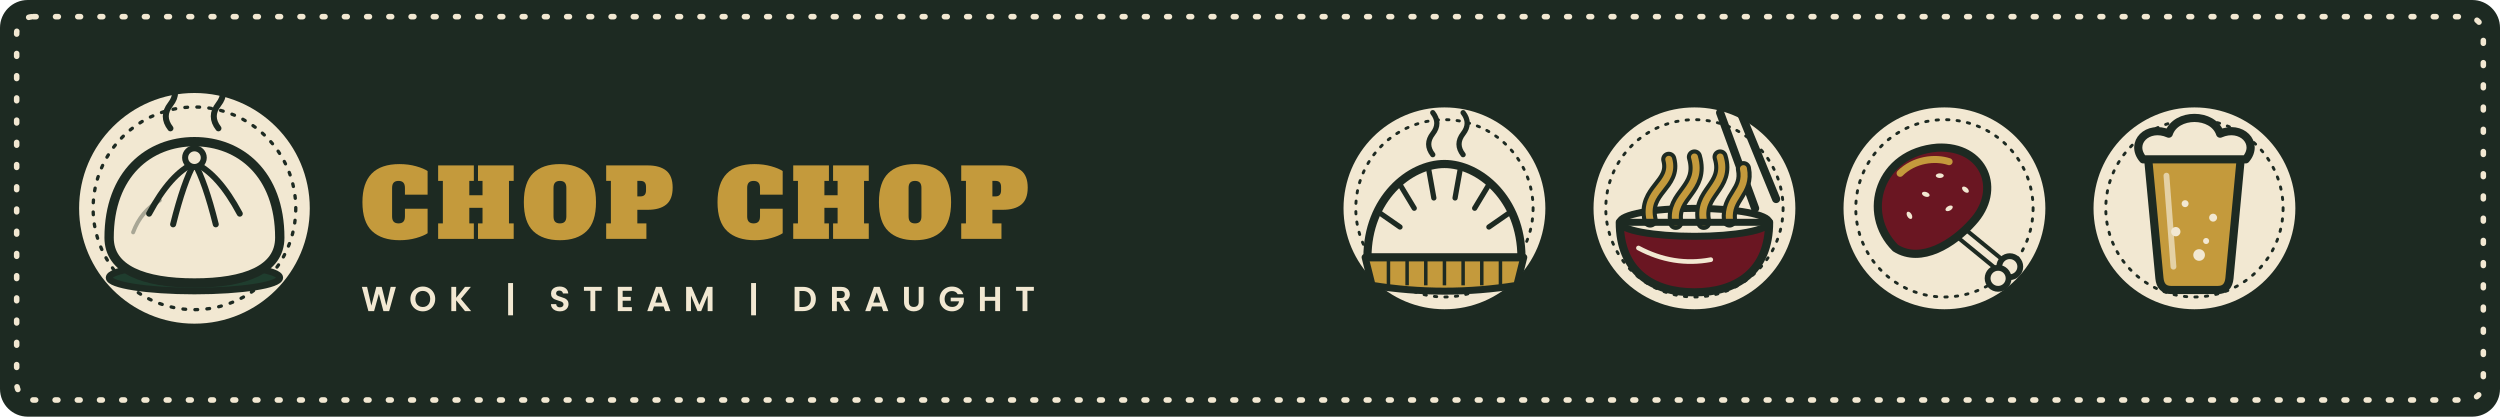
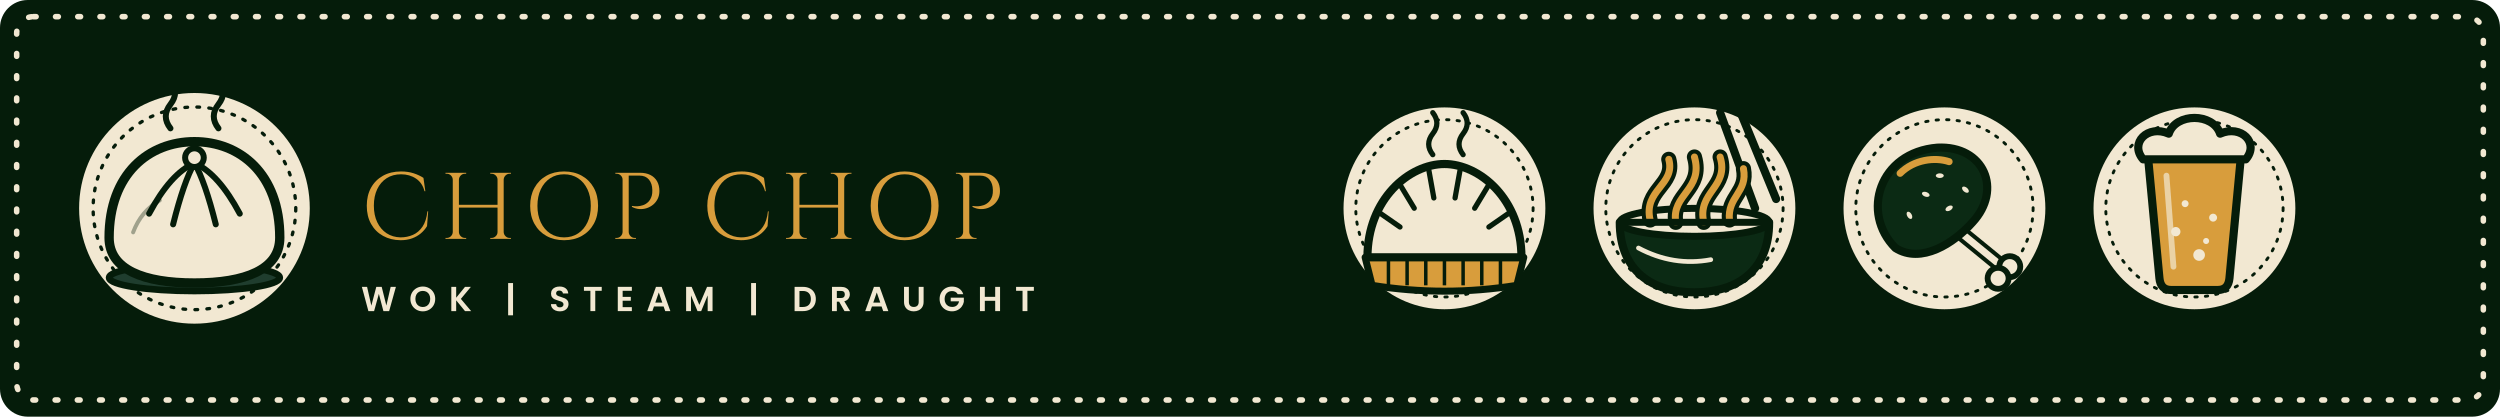
<svg xmlns="http://www.w3.org/2000/svg" viewBox="0 0 900 150">
  <defs>
    <pattern id="patchop" width="150" height="150" patternUnits="userSpaceOnUse">
-       <rect width="150" height="150" fill="#1D2A22" />
+       <rect width="150" height="150" fill="#051C0A" />
      <g transform="translate(13.30 9.30) scale(0.247)">
-         <circle cx="100" cy="100" r="90" fill="#F2E8D2" stroke="#1D2A22" stroke-width="7" stroke-linejoin="round" stroke-linecap="round" />
-         <circle cx="100" cy="100" r="76" fill="none" stroke="#1D2A22" stroke-width="2.5" stroke-dasharray="2 7" stroke-linecap="round" />
-         <ellipse cx="100" cy="152" rx="64" ry="10" fill="#1F3D2E" stroke="#1D2A22" stroke-width="5" stroke-linejoin="round" stroke-linecap="round" />
-         <path d="M36,122 C36,74 66,50 100,50 C134,50 164,74 164,122 C164,146 138,156 100,156 C62,156 36,146 36,122 Z" fill="#F2E8D2" stroke="#1D2A22" stroke-width="7" stroke-linejoin="round" stroke-linecap="round" />
-         <path d="M100,66 Q82,74 66,104" fill="none" stroke="#1D2A22" stroke-width="4.5" stroke-linejoin="round" stroke-linecap="round" />
-         <path d="M100,66 Q92,80 84,112" fill="none" stroke="#1D2A22" stroke-width="4.5" stroke-linejoin="round" stroke-linecap="round" />
-         <path d="M100,66 Q108,80 116,112" fill="none" stroke="#1D2A22" stroke-width="4.5" stroke-linejoin="round" stroke-linecap="round" />
-         <path d="M100,66 Q118,74 134,104" fill="none" stroke="#1D2A22" stroke-width="4.5" stroke-linejoin="round" stroke-linecap="round" />
-         <circle cx="100" cy="62" r="7" fill="#F2E8D2" stroke="#1D2A22" stroke-width="4.5" stroke-linejoin="round" stroke-linecap="round" />
-         <path d="M54,118 q6,-16 20,-24" fill="none" stroke="#1D2A22" stroke-width="3" stroke-linecap="round" opacity=".35" />
-         <path d="M82,40 q-7,-9 0,-18 q7,-9 0,-18" fill="none" stroke="#1D2A22" stroke-width="4.5" stroke-linejoin="round" stroke-linecap="round" />
-         <path d="M118,40 q-7,-9 0,-18 q7,-9 0,-18" fill="none" stroke="#1D2A22" stroke-width="4.5" stroke-linejoin="round" stroke-linecap="round" />
+         <circle cx="100" cy="100" r="90" fill="#F2E8D2" stroke="#051C0A" stroke-width="7" stroke-linejoin="round" stroke-linecap="round" />
+         <circle cx="100" cy="100" r="76" fill="none" stroke="#051C0A" stroke-width="2.5" stroke-dasharray="2 7" stroke-linecap="round" />
+         <ellipse cx="100" cy="152" rx="64" ry="10" fill="#1F3D2E" stroke="#051C0A" stroke-width="5" stroke-linejoin="round" stroke-linecap="round" />
+         <path d="M36,122 C36,74 66,50 100,50 C134,50 164,74 164,122 C164,146 138,156 100,156 C62,156 36,146 36,122 Z" fill="#F2E8D2" stroke="#051C0A" stroke-width="7" stroke-linejoin="round" stroke-linecap="round" />
+         <path d="M100,66 Q82,74 66,104" fill="none" stroke="#051C0A" stroke-width="4.5" stroke-linejoin="round" stroke-linecap="round" />
+         <path d="M100,66 Q92,80 84,112" fill="none" stroke="#051C0A" stroke-width="4.5" stroke-linejoin="round" stroke-linecap="round" />
+         <path d="M100,66 Q108,80 116,112" fill="none" stroke="#051C0A" stroke-width="4.5" stroke-linejoin="round" stroke-linecap="round" />
+         <path d="M100,66 Q118,74 134,104" fill="none" stroke="#051C0A" stroke-width="4.5" stroke-linejoin="round" stroke-linecap="round" />
+         <circle cx="100" cy="62" r="7" fill="#F2E8D2" stroke="#051C0A" stroke-width="4.5" stroke-linejoin="round" stroke-linecap="round" />
+         <path d="M54,118 q6,-16 20,-24" fill="none" stroke="#051C0A" stroke-width="3" stroke-linecap="round" opacity=".35" />
+         <path d="M82,40 q-7,-9 0,-18 q7,-9 0,-18" fill="none" stroke="#051C0A" stroke-width="4.5" stroke-linejoin="round" stroke-linecap="round" />
+         <path d="M118,40 q-7,-9 0,-18 q7,-9 0,-18" fill="none" stroke="#051C0A" stroke-width="4.5" stroke-linejoin="round" stroke-linecap="round" />
      </g>
      <g transform="translate(87.30 9.30) scale(0.247)">
-         <circle cx="100" cy="100" r="90" fill="#F2E8D2" stroke="#1D2A22" stroke-width="7" stroke-linejoin="round" stroke-linecap="round" />
-         <circle cx="100" cy="100" r="76" fill="none" stroke="#1D2A22" stroke-width="2.5" stroke-dasharray="2 7" stroke-linecap="round" />
-         <path d="M32,142 L168,142 L162,166 Q100,176 38,166 Z" fill="#C49A3C" stroke="#1D2A22" stroke-width="6" stroke-linejoin="round" stroke-linecap="round" />
-         <path d="M52,142 L52,166 M68,142 L68,166 M84,142 L84,166 M100,142 L100,166 M116,142 L116,166 M132,142 L132,166 M148,142 L148,166 " fill="none" stroke="#1D2A22" stroke-width="3" />
-         <path d="M34,142 C34,92 70,62 100,62 C130,62 166,92 166,142 Z" fill="#F2E8D2" stroke="#1D2A22" stroke-width="7" stroke-linejoin="round" stroke-linecap="round" />
-         <path d="M155.4,104.0 L138.1,116.0 M137.6,80.5 L125.9,99.9 M113.3,67.7 L109.1,91.1 M86.7,67.7 L90.9,91.1 M62.4,80.5 L74.1,99.9 M44.6,104.0 L61.9,116.0 " fill="none" stroke="#1D2A22" stroke-width="4.5" stroke-linejoin="round" stroke-linecap="round" />
-         <path d="M34,142 L166,142" stroke="#1D2A22" stroke-width="6" stroke-linejoin="round" stroke-linecap="round" />
-         <path d="M90,54 q-7,-9 0,-18 q7,-9 0,-18" fill="none" stroke="#1D2A22" stroke-width="4.5" stroke-linejoin="round" stroke-linecap="round" />
-         <path d="M116,54 q-7,-9 0,-18 q7,-9 0,-18" fill="none" stroke="#1D2A22" stroke-width="4.5" stroke-linejoin="round" stroke-linecap="round" />
+         <circle cx="100" cy="100" r="90" fill="#F2E8D2" stroke="#051C0A" stroke-width="7" stroke-linejoin="round" stroke-linecap="round" />
+         <circle cx="100" cy="100" r="76" fill="none" stroke="#051C0A" stroke-width="2.5" stroke-dasharray="2 7" stroke-linecap="round" />
+         <path d="M32,142 L168,142 L162,166 Q100,176 38,166 Z" fill="#D89D3C" stroke="#051C0A" stroke-width="6" stroke-linejoin="round" stroke-linecap="round" />
+         <path d="M52,142 L52,166 M68,142 L68,166 M84,142 L84,166 M100,142 L100,166 M116,142 L116,166 M132,142 L132,166 M148,142 L148,166 " fill="none" stroke="#051C0A" stroke-width="3" />
+         <path d="M34,142 C34,92 70,62 100,62 C130,62 166,92 166,142 Z" fill="#F2E8D2" stroke="#051C0A" stroke-width="7" stroke-linejoin="round" stroke-linecap="round" />
+         <path d="M155.4,104.0 L138.1,116.0 M137.6,80.5 L125.9,99.9 M113.3,67.7 L109.1,91.1 M86.7,67.7 L90.9,91.1 M62.4,80.5 L74.1,99.9 M44.6,104.0 L61.9,116.0 " fill="none" stroke="#051C0A" stroke-width="4.5" stroke-linejoin="round" stroke-linecap="round" />
+         <path d="M34,142 L166,142" stroke="#051C0A" stroke-width="6" stroke-linejoin="round" stroke-linecap="round" />
+         <path d="M90,54 q-7,-9 0,-18 q7,-9 0,-18" fill="none" stroke="#051C0A" stroke-width="4.5" stroke-linejoin="round" stroke-linecap="round" />
+         <path d="M116,54 q-7,-9 0,-18 q7,-9 0,-18" fill="none" stroke="#051C0A" stroke-width="4.5" stroke-linejoin="round" stroke-linecap="round" />
      </g>
      <g transform="translate(13.30 83.30) scale(0.247)">
-         <circle cx="100" cy="100" r="90" fill="#F2E8D2" stroke="#1D2A22" stroke-width="7" stroke-linejoin="round" stroke-linecap="round" />
-         <circle cx="100" cy="100" r="76" fill="none" stroke="#1D2A22" stroke-width="2.5" stroke-dasharray="2 7" stroke-linecap="round" />
-         <path d="M122,18 L152,100 M138,14 L170,92" fill="none" stroke="#1D2A22" stroke-width="7" stroke-linejoin="round" stroke-linecap="round" />
-         <path d="M36,112 L164,112 C164,154 136,172 100,172 C64,172 36,154 36,112 Z" fill="#6A1622" stroke="#1D2A22" stroke-width="7" stroke-linejoin="round" stroke-linecap="round" />
-         <ellipse cx="100" cy="112" rx="64" ry="12" fill="#F2E8D2" stroke="#1D2A22" stroke-width="6" stroke-linejoin="round" stroke-linecap="round" />
-         <path d="M62,110 C56,84 84,80 78,58" fill="none" stroke="#1D2A22" stroke-width="13" stroke-linecap="round" />
-         <path d="M62,110 C56,84 84,80 78,58" fill="none" stroke="#C49A3C" stroke-width="6" stroke-linecap="round" />
-         <path d="M84,112 C80,88 108,84 100,56" fill="none" stroke="#1D2A22" stroke-width="13" stroke-linecap="round" />
-         <path d="M84,112 C80,88 108,84 100,56" fill="none" stroke="#C49A3C" stroke-width="6" stroke-linecap="round" />
-         <path d="M108,112 C102,86 130,82 122,56" fill="none" stroke="#1D2A22" stroke-width="13" stroke-linecap="round" />
-         <path d="M108,112 C102,86 130,82 122,56" fill="none" stroke="#C49A3C" stroke-width="6" stroke-linecap="round" />
-         <path d="M130,110 C128,90 146,86 142,66" fill="none" stroke="#1D2A22" stroke-width="13" stroke-linecap="round" />
-         <path d="M130,110 C128,90 146,86 142,66" fill="none" stroke="#C49A3C" stroke-width="6" stroke-linecap="round" />
-         <path d="M36,112 L164,112" stroke="#1D2A22" stroke-width="6" stroke-linejoin="round" stroke-linecap="round" />
+         <circle cx="100" cy="100" r="90" fill="#F2E8D2" stroke="#051C0A" stroke-width="7" stroke-linejoin="round" stroke-linecap="round" />
+         <circle cx="100" cy="100" r="76" fill="none" stroke="#051C0A" stroke-width="2.5" stroke-dasharray="2 7" stroke-linecap="round" />
+         <path d="M122,18 L152,100 M138,14 L170,92" fill="none" stroke="#051C0A" stroke-width="7" stroke-linejoin="round" stroke-linecap="round" />
+         <path d="M36,112 L164,112 C164,154 136,172 100,172 C64,172 36,154 36,112 Z" fill="#0B2A14" stroke="#051C0A" stroke-width="7" stroke-linejoin="round" stroke-linecap="round" />
+         <ellipse cx="100" cy="112" rx="64" ry="12" fill="#F2E8D2" stroke="#051C0A" stroke-width="6" stroke-linejoin="round" stroke-linecap="round" />
+         <path d="M62,110 C56,84 84,80 78,58" fill="none" stroke="#051C0A" stroke-width="13" stroke-linecap="round" />
+         <path d="M62,110 C56,84 84,80 78,58" fill="none" stroke="#D89D3C" stroke-width="6" stroke-linecap="round" />
+         <path d="M84,112 C80,88 108,84 100,56" fill="none" stroke="#051C0A" stroke-width="13" stroke-linecap="round" />
+         <path d="M84,112 C80,88 108,84 100,56" fill="none" stroke="#D89D3C" stroke-width="6" stroke-linecap="round" />
+         <path d="M108,112 C102,86 130,82 122,56" fill="none" stroke="#051C0A" stroke-width="13" stroke-linecap="round" />
+         <path d="M108,112 C102,86 130,82 122,56" fill="none" stroke="#D89D3C" stroke-width="6" stroke-linecap="round" />
+         <path d="M130,110 C128,90 146,86 142,66" fill="none" stroke="#051C0A" stroke-width="13" stroke-linecap="round" />
+         <path d="M130,110 C128,90 146,86 142,66" fill="none" stroke="#D89D3C" stroke-width="6" stroke-linecap="round" />
+         <path d="M36,112 L164,112" stroke="#051C0A" stroke-width="6" stroke-linejoin="round" stroke-linecap="round" />
        <path d="M52,134 q30,16 62,10" fill="none" stroke="#F2E8D2" stroke-width="4" stroke-linecap="round" />
      </g>
      <g transform="translate(87.30 83.30) scale(0.247)">
-         <circle cx="100" cy="100" r="90" fill="#F2E8D2" stroke="#1D2A22" stroke-width="7" stroke-linejoin="round" stroke-linecap="round" />
-         <circle cx="100" cy="100" r="76" fill="none" stroke="#1D2A22" stroke-width="2.5" stroke-dasharray="2 7" stroke-linecap="round" />
-         <path d="M60,54 L140,54 L130,160 Q129,170 120,170 L80,170 Q71,170 70,160 Z" fill="#C49A3C" stroke="#1D2A22" stroke-width="7" stroke-linejoin="round" stroke-linecap="round" />
+         <circle cx="100" cy="100" r="90" fill="#F2E8D2" stroke="#051C0A" stroke-width="7" stroke-linejoin="round" stroke-linecap="round" />
+         <circle cx="100" cy="100" r="76" fill="none" stroke="#051C0A" stroke-width="2.5" stroke-dasharray="2 7" stroke-linecap="round" />
+         <path d="M60,54 L140,54 L130,160 Q129,170 120,170 L80,170 Q71,170 70,160 Z" fill="#D89D3C" stroke="#051C0A" stroke-width="7" stroke-linejoin="round" stroke-linecap="round" />
        <circle cx="84" cy="120" r="4" fill="#F2E8D2" />
        <circle cx="104" cy="140" r="5" fill="#F2E8D2" />
        <circle cx="116" cy="108" r="3.4" fill="#F2E8D2" />
        <circle cx="92" cy="96" r="3" fill="#F2E8D2" />
        <circle cx="110" cy="128" r="2.6" fill="#F2E8D2" />
        <path d="M76,72 L82,150" fill="none" stroke="#F2E8D2" stroke-width="5" stroke-linecap="round" opacity=".7" />
-         <path d="M56,58 C44,44 60,28 78,36 C84,18 116,18 122,36 C140,28 156,44 144,58 Z" fill="#F2E8D2" stroke="#1D2A22" stroke-width="7" stroke-linejoin="round" stroke-linecap="round" />
+         <path d="M56,58 C44,44 60,28 78,36 C84,18 116,18 122,36 C140,28 156,44 144,58 Z" fill="#F2E8D2" stroke="#051C0A" stroke-width="7" stroke-linejoin="round" stroke-linecap="round" />
      </g>
    </pattern>
  </defs>
-   <rect width="900" height="150" rx="10" fill="#1D2A22" />
+   <rect width="900" height="150" rx="10" fill="#051C0A" />
  <rect x="6" y="6" width="888" height="138" rx="6" fill="none" stroke="#F2E8D2" stroke-width="2" stroke-dasharray="1 7" stroke-linecap="round" />
  <g transform="translate(22.00 27.00) scale(0.48)">
-     <circle cx="100" cy="100" r="90" fill="#F2E8D2" stroke="#1D2A22" stroke-width="7" stroke-linejoin="round" stroke-linecap="round" />
-     <circle cx="100" cy="100" r="76" fill="none" stroke="#1D2A22" stroke-width="2.5" stroke-dasharray="2 7" stroke-linecap="round" />
-     <ellipse cx="100" cy="152" rx="64" ry="10" fill="#1F3D2E" stroke="#1D2A22" stroke-width="5" stroke-linejoin="round" stroke-linecap="round" />
-     <path d="M36,122 C36,74 66,50 100,50 C134,50 164,74 164,122 C164,146 138,156 100,156 C62,156 36,146 36,122 Z" fill="#F2E8D2" stroke="#1D2A22" stroke-width="7" stroke-linejoin="round" stroke-linecap="round" />
-     <path d="M100,66 Q82,74 66,104" fill="none" stroke="#1D2A22" stroke-width="4.5" stroke-linejoin="round" stroke-linecap="round" />
-     <path d="M100,66 Q92,80 84,112" fill="none" stroke="#1D2A22" stroke-width="4.5" stroke-linejoin="round" stroke-linecap="round" />
-     <path d="M100,66 Q108,80 116,112" fill="none" stroke="#1D2A22" stroke-width="4.5" stroke-linejoin="round" stroke-linecap="round" />
-     <path d="M100,66 Q118,74 134,104" fill="none" stroke="#1D2A22" stroke-width="4.5" stroke-linejoin="round" stroke-linecap="round" />
-     <circle cx="100" cy="62" r="7" fill="#F2E8D2" stroke="#1D2A22" stroke-width="4.5" stroke-linejoin="round" stroke-linecap="round" />
-     <path d="M54,118 q6,-16 20,-24" fill="none" stroke="#1D2A22" stroke-width="3" stroke-linecap="round" opacity=".35" />
-     <path d="M82,40 q-7,-9 0,-18 q7,-9 0,-18" fill="none" stroke="#1D2A22" stroke-width="4.5" stroke-linejoin="round" stroke-linecap="round" />
-     <path d="M118,40 q-7,-9 0,-18 q7,-9 0,-18" fill="none" stroke="#1D2A22" stroke-width="4.5" stroke-linejoin="round" stroke-linecap="round" />
+     <circle cx="100" cy="100" r="90" fill="#F2E8D2" stroke="#051C0A" stroke-width="7" stroke-linejoin="round" stroke-linecap="round" />
+     <circle cx="100" cy="100" r="76" fill="none" stroke="#051C0A" stroke-width="2.5" stroke-dasharray="2 7" stroke-linecap="round" />
+     <ellipse cx="100" cy="152" rx="64" ry="10" fill="#1F3D2E" stroke="#051C0A" stroke-width="5" stroke-linejoin="round" stroke-linecap="round" />
+     <path d="M36,122 C36,74 66,50 100,50 C134,50 164,74 164,122 C164,146 138,156 100,156 C62,156 36,146 36,122 Z" fill="#F2E8D2" stroke="#051C0A" stroke-width="7" stroke-linejoin="round" stroke-linecap="round" />
+     <path d="M100,66 Q82,74 66,104" fill="none" stroke="#051C0A" stroke-width="4.5" stroke-linejoin="round" stroke-linecap="round" />
+     <path d="M100,66 Q92,80 84,112" fill="none" stroke="#051C0A" stroke-width="4.5" stroke-linejoin="round" stroke-linecap="round" />
+     <path d="M100,66 Q108,80 116,112" fill="none" stroke="#051C0A" stroke-width="4.5" stroke-linejoin="round" stroke-linecap="round" />
+     <path d="M100,66 Q118,74 134,104" fill="none" stroke="#051C0A" stroke-width="4.5" stroke-linejoin="round" stroke-linecap="round" />
+     <circle cx="100" cy="62" r="7" fill="#F2E8D2" stroke="#051C0A" stroke-width="4.5" stroke-linejoin="round" stroke-linecap="round" />
+     <path d="M54,118 q6,-16 20,-24" fill="none" stroke="#051C0A" stroke-width="3" stroke-linecap="round" opacity=".35" />
+     <path d="M82,40 q-7,-9 0,-18 q7,-9 0,-18" fill="none" stroke="#051C0A" stroke-width="4.5" stroke-linejoin="round" stroke-linecap="round" />
+     <path d="M118,40 q-7,-9 0,-18 q7,-9 0,-18" fill="none" stroke="#051C0A" stroke-width="4.5" stroke-linejoin="round" stroke-linecap="round" />
  </g>
-   <g fill="#C49A3C">
-     <path transform="translate(130 86) scale(0.034 -0.034)" d="M14 389Q14 792 406 792Q501 792 582.5 769Q664 746 704 718V468H464V540Q464 578 447 596Q430 614 396 614Q362 614 345 596Q328 578 328 540V238Q328 200 345 182Q362 164 396 164Q430 164 447 182Q464 200 464 238V319H704V60Q663 32 582.5 9Q502 -14 408 -14Q219 -14 116.5 82Q14 178 14 389Z" />
-     <path transform="translate(157.05 86) scale(0.034 -0.034)" d="M820 614H770V164H820V0H442V164H490V329H350V164H398V0H20V164H70V614H20V778H398V614H350V462H490V614H442V778H820Z" />
-     <path transform="translate(188.11 86) scale(0.034 -0.034)" d="M14 389Q14 600 113.5 696Q213 792 396 792Q579 792 678.5 696Q778 600 778 389Q778 178 678.5 82Q579 -14 396 -14Q213 -14 113.5 82Q14 178 14 389ZM464 238V540Q464 578 447 596Q430 614 396 614Q362 614 345 596Q328 578 328 540V238Q328 199 345 181.5Q362 164 396 164Q430 164 447 182Q464 200 464 238Z" />
-     <path transform="translate(217.54 86) scale(0.034 -0.034)" d="M20 164H70V614H20V778H459Q588 778 656 722.5Q724 667 724 543Q724 419 656 363.5Q588 308 459 308H350V164H446V0H20ZM384 450Q442 450 442 514V550Q442 583 427.5 598.5Q413 614 384 614H350V450Z" />
-     <path transform="translate(257.83 86) scale(0.034 -0.034)" d="M14 389Q14 792 406 792Q501 792 582.5 769Q664 746 704 718V468H464V540Q464 578 447 596Q430 614 396 614Q362 614 345 596Q328 578 328 540V238Q328 200 345 182Q362 164 396 164Q430 164 447 182Q464 200 464 238V319H704V60Q663 32 582.5 9Q502 -14 408 -14Q219 -14 116.5 82Q14 178 14 389Z" />
-     <path transform="translate(284.88 86) scale(0.034 -0.034)" d="M820 614H770V164H820V0H442V164H490V329H350V164H398V0H20V164H70V614H20V778H398V614H350V462H490V614H442V778H820Z" />
-     <path transform="translate(315.94 86) scale(0.034 -0.034)" d="M14 389Q14 600 113.5 696Q213 792 396 792Q579 792 678.5 696Q778 600 778 389Q778 178 678.5 82Q579 -14 396 -14Q213 -14 113.5 82Q14 178 14 389ZM464 238V540Q464 578 447 596Q430 614 396 614Q362 614 345 596Q328 578 328 540V238Q328 199 345 181.5Q362 164 396 164Q430 164 447 182Q464 200 464 238Z" />
-     <path transform="translate(345.36 86) scale(0.034 -0.034)" d="M20 164H70V614H20V778H459Q588 778 656 722.5Q724 667 724 543Q724 419 656 363.5Q588 308 459 308H350V164H446V0H20ZM384 450Q442 450 442 514V550Q442 583 427.5 598.5Q413 614 384 614H350V450Z" />
+   <g fill="#D89D3C">
+     <path transform="translate(130 86) scale(0.034 -0.034)" d="M710 292 698 135Q672 92 632.5 58.5Q593 25 539.5 5.5Q486 -14 417 -14Q313 -13 232 32Q151 77 105.5 158.5Q60 240 60 351Q60 460 105 541.5Q150 623 231.5 668.5Q313 714 423 714Q497 714 556.5 694.5Q616 675 660 646L680 505H671Q649 593 581 638.5Q513 684 423 684Q335 684 270.5 642.5Q206 601 170.5 526.5Q135 452 135 352Q135 252 170.5 177Q206 102 269.5 60Q333 18 417 16Q488 16 548.5 42.5Q609 69 650 129.5Q691 190 702 292Z" />
+     <path transform="translate(158.34 86) scale(0.034 -0.034)" d="M137 73V627Q136 653 117.5 671.5Q99 690 73 690H60V700H279V690H266Q240 690 221.5 671.5Q203 653 202 627V361H611V627Q611 653 592 671.5Q573 690 547 690H534V700H753V690H740Q714 690 695.5 671.5Q677 653 676 627V73Q677 47 695.5 28.5Q714 10 740 10H753V0H534V10H547Q573 10 592 28.5Q611 47 611 73V331H202V73Q203 47 221.5 28.5Q240 10 266 10H279V0H60V10H73Q99 10 117.5 28.5Q136 47 137 73Z" />
+     <path transform="translate(188.48 86) scale(0.034 -0.034)" d="M429 714Q536 714 617 668.5Q698 623 743.5 541Q789 459 789 350Q789 241 743.5 159Q698 77 617 31.5Q536 -14 429 -14Q323 -14 242 31.5Q161 77 115.5 159Q70 241 70 350Q70 459 115.5 541Q161 623 242 668.5Q323 714 429 714ZM429 16Q514 16 577.5 58Q641 100 676.5 175Q712 250 712 350Q712 450 676.5 525Q641 600 577.5 642Q514 684 429 684Q345 684 281.5 642Q218 600 182.5 525Q147 450 147 350Q147 250 182.5 175Q218 100 281.5 58Q345 16 429 16Z" />
+     <path transform="translate(219.47 86) scale(0.034 -0.034)" d="M137 73V627Q137 653 118 671.5Q99 690 73 690H61L60 700H321Q385 700 431 677Q477 654 502 610.5Q527 567 527 507Q527 461 509 424.5Q491 388 461 363Q431 338 393 325.5Q355 313 314.5 316Q274 319 236 339V349L253 347Q270 344 296.5 345.5Q323 347 352.5 356.5Q382 366 407.5 390Q433 414 446 457Q449 468 451 484.5Q453 501 452 517Q451 586 416 628Q381 670 317 670H202V73Q203 47 221.5 28.5Q240 10 266 10H279V0H60V10H73Q99 10 117.5 28.5Q136 47 137 73Z" />
+     <path transform="translate(252.59 86) scale(0.034 -0.034)" d="M710 292 698 135Q672 92 632.5 58.5Q593 25 539.5 5.5Q486 -14 417 -14Q313 -13 232 32Q151 77 105.5 158.5Q60 240 60 351Q60 460 105 541.5Q150 623 231.5 668.5Q313 714 423 714Q497 714 556.5 694.5Q616 675 660 646L680 505H671Q649 593 581 638.5Q513 684 423 684Q335 684 270.5 642.5Q206 601 170.5 526.5Q135 452 135 352Q135 252 170.5 177Q206 102 269.5 60Q333 18 417 16Q488 16 548.5 42.5Q609 69 650 129.5Q691 190 702 292Z" />
+     <path transform="translate(280.93 86) scale(0.034 -0.034)" d="M137 73V627Q136 653 117.5 671.5Q99 690 73 690H60V700H279V690H266Q240 690 221.5 671.5Q203 653 202 627V361H611V627Q611 653 592 671.5Q573 690 547 690H534V700H753V690H740Q714 690 695.5 671.5Q677 653 676 627V73Q677 47 695.5 28.5Q714 10 740 10H753V0H534V10H547Q573 10 592 28.5Q611 47 611 73V331H202V73Q203 47 221.5 28.5Q240 10 266 10H279V0H60V10H73Q99 10 117.5 28.5Q136 47 137 73Z" />
+     <path transform="translate(311.07 86) scale(0.034 -0.034)" d="M429 714Q536 714 617 668.5Q698 623 743.5 541Q789 459 789 350Q789 241 743.5 159Q698 77 617 31.5Q536 -14 429 -14Q323 -14 242 31.5Q161 77 115.5 159Q70 241 70 350Q70 459 115.5 541Q161 623 242 668.5Q323 714 429 714ZM429 16Q514 16 577.5 58Q641 100 676.5 175Q712 250 712 350Q712 450 676.5 525Q641 600 577.5 642Q514 684 429 684Q345 684 281.5 642Q218 600 182.5 525Q147 450 147 350Q147 250 182.5 175Q218 100 281.5 58Q345 16 429 16Z" />
+     <path transform="translate(342.07 86) scale(0.034 -0.034)" d="M137 73V627Q137 653 118 671.5Q99 690 73 690H61L60 700H321Q385 700 431 677Q477 654 502 610.5Q527 567 527 507Q527 461 509 424.5Q491 388 461 363Q431 338 393 325.5Q355 313 314.5 316Q274 319 236 339V349L253 347Q270 344 296.5 345.5Q323 347 352.5 356.5Q382 366 407.5 390Q433 414 446 457Q449 468 451 484.5Q453 501 452 517Q451 586 416 628Q381 670 317 670H202V73Q203 47 221.5 28.5Q240 10 266 10H279V0H60V10H73Q99 10 117.5 28.5Q136 47 137 73Z" />
  </g>
  <g fill="#F2E8D2">
    <path transform="translate(130 112) scale(0.0125 -0.0125)" d="M1002 698 807 0H642L511 497L374 0L210 -1L22 698H172L295 156L437 698H593L727 159L851 698Z" />
    <path transform="translate(147.3 112) scale(0.0125 -0.0125)" d="M35 351Q35 453 83 534.5Q131 616 213 662Q295 708 393 708Q492 708 573.5 662Q655 616 702.5 534.5Q750 453 750 351Q750 248 702.5 166.5Q655 85 573 39Q491 -7 393 -7Q295 -7 213 39Q131 85 83 166.5Q35 248 35 351ZM606 351Q606 421 579 473.5Q552 526 504 554Q456 582 393 582Q330 582 281.5 554Q233 526 206 473.5Q179 421 179 351Q179 281 206 228Q233 175 281.5 146.5Q330 118 393 118Q456 118 504 146.5Q552 175 579 228Q606 281 606 351Z" />
    <path transform="translate(161.61 112) scale(0.0125 -0.0125)" d="M463 0 209 311V0H69V698H209V385L463 698H632L344 352L640 0Z" />
    <path transform="translate(181.88 112) scale(0.0125 -0.0125)" d="M225 -121H84V808H225Z" />
    <path transform="translate(197.71 112) scale(0.0125 -0.0125)" d="M51 201H201Q204 158 231.5 133Q259 108 307 108Q356 108 384 131.5Q412 155 412 193Q412 224 393 244Q374 264 345.5 275.5Q317 287 267 301Q199 321 156.5 340.5Q114 360 83.5 399.5Q53 439 53 505Q53 567 84 613Q115 659 171 683.5Q227 708 299 708Q407 708 474.5 655.5Q542 603 549 509H395Q393 545 364.5 568.5Q336 592 289 592Q248 592 223.5 571Q199 550 199 510Q199 482 217.5 463.5Q236 445 263.5 433.5Q291 422 341 407Q409 387 452 367Q495 347 526 307Q557 267 557 202Q557 146 528 98Q499 50 443 21.5Q387 -7 310 -7Q237 -7 178.5 18Q120 43 86 90Q52 137 51 201Z" />
    <path transform="translate(209.82 112) scale(0.0125 -0.0125)" d="M544 698V585H358V0H218V585H32V698Z" />
    <path transform="translate(221.54 112) scale(0.0125 -0.0125)" d="M209 585V410H444V299H209V114H474V0H69V699H474V585Z" />
    <path transform="translate(232.69 112) scale(0.0125 -0.0125)" d="M497 133H219L173 0H26L277 699H440L691 0H543ZM459 245 358 537 257 245Z" />
    <path transform="translate(246.14 112) scale(0.0125 -0.0125)" d="M830 698V0H690V454L503 0H397L209 454V0H69V698H228L450 179L672 698Z" />
    <path transform="translate(269.35 112) scale(0.0125 -0.0125)" d="M225 -121H84V808H225Z" />
    <path transform="translate(285.19 112) scale(0.0125 -0.0125)" d="M681 348Q681 243 635.5 164.5Q590 86 506.5 43Q423 0 313 0H69V698H313Q423 698 506.5 655Q590 612 635.5 532.5Q681 453 681 348ZM538 348Q538 457 478 518.5Q418 580 308 580H209V119H308Q418 119 478 179Q538 239 538 348Z" />
    <path transform="translate(298.65 112) scale(0.0125 -0.0125)" d="M429 0 275 272H209V0H69V698H331Q412 698 469 669.5Q526 641 554.5 592.5Q583 544 583 484Q583 415 543 359.5Q503 304 424 283L591 0ZM209 377H326Q383 377 411 404.5Q439 432 439 481Q439 529 411 555.5Q383 582 326 582H209Z" />
    <path transform="translate(311.16 112) scale(0.0125 -0.0125)" d="M497 133H219L173 0H26L277 699H440L691 0H543ZM459 245 358 537 257 245Z" />
    <path transform="translate(324.61 112) scale(0.0125 -0.0125)" d="M207 698V266Q207 195 244 157.5Q281 120 348 120Q416 120 453 157.5Q490 195 490 266V698H631V267Q631 178 592.5 116.5Q554 55 489.5 24Q425 -7 346 -7Q268 -7 204.5 24Q141 55 104 116.5Q67 178 67 267V698Z" />
    <path transform="translate(337.82 112) scale(0.0125 -0.0125)" d="M555 488Q531 532 489 555Q447 578 391 578Q329 578 281 550Q233 522 206 470Q179 418 179 350Q179 280 206.5 228Q234 176 283 148Q332 120 397 120Q477 120 528 162.5Q579 205 595 281H355V388H733V266Q719 193 673 131Q627 69 554.5 31.5Q482 -6 392 -6Q291 -6 209.5 39.5Q128 85 81.5 166Q35 247 35 350Q35 453 81.5 534.5Q128 616 209.5 661.5Q291 707 391 707Q509 707 596 649.5Q683 592 716 488Z" />
    <path transform="translate(351.92 112) scale(0.0125 -0.0125)" d="M648 698V0H508V297H209V0H69V698H209V411H508V698Z" />
    <path transform="translate(365.39 112) scale(0.0125 -0.0125)" d="M544 698V585H358V0H218V585H32V698Z" />
  </g>
  <g transform="translate(478.00 33.00) scale(0.42)">
-     <circle cx="100" cy="100" r="90" fill="#F2E8D2" stroke="#1D2A22" stroke-width="7" stroke-linejoin="round" stroke-linecap="round" />
-     <circle cx="100" cy="100" r="76" fill="none" stroke="#1D2A22" stroke-width="2.5" stroke-dasharray="2 7" stroke-linecap="round" />
-     <path d="M32,142 L168,142 L162,166 Q100,176 38,166 Z" fill="#C49A3C" stroke="#1D2A22" stroke-width="6" stroke-linejoin="round" stroke-linecap="round" />
-     <path d="M52,142 L52,166 M68,142 L68,166 M84,142 L84,166 M100,142 L100,166 M116,142 L116,166 M132,142 L132,166 M148,142 L148,166 " fill="none" stroke="#1D2A22" stroke-width="3" />
-     <path d="M34,142 C34,92 70,62 100,62 C130,62 166,92 166,142 Z" fill="#F2E8D2" stroke="#1D2A22" stroke-width="7" stroke-linejoin="round" stroke-linecap="round" />
-     <path d="M155.4,104.0 L138.1,116.0 M137.6,80.5 L125.9,99.9 M113.3,67.7 L109.1,91.1 M86.7,67.7 L90.9,91.1 M62.4,80.5 L74.1,99.9 M44.6,104.0 L61.9,116.0 " fill="none" stroke="#1D2A22" stroke-width="4.5" stroke-linejoin="round" stroke-linecap="round" />
-     <path d="M34,142 L166,142" stroke="#1D2A22" stroke-width="6" stroke-linejoin="round" stroke-linecap="round" />
-     <path d="M90,54 q-7,-9 0,-18 q7,-9 0,-18" fill="none" stroke="#1D2A22" stroke-width="4.5" stroke-linejoin="round" stroke-linecap="round" />
-     <path d="M116,54 q-7,-9 0,-18 q7,-9 0,-18" fill="none" stroke="#1D2A22" stroke-width="4.5" stroke-linejoin="round" stroke-linecap="round" />
+     <circle cx="100" cy="100" r="90" fill="#F2E8D2" stroke="#051C0A" stroke-width="7" stroke-linejoin="round" stroke-linecap="round" />
+     <circle cx="100" cy="100" r="76" fill="none" stroke="#051C0A" stroke-width="2.5" stroke-dasharray="2 7" stroke-linecap="round" />
+     <path d="M32,142 L168,142 L162,166 Q100,176 38,166 Z" fill="#D89D3C" stroke="#051C0A" stroke-width="6" stroke-linejoin="round" stroke-linecap="round" />
+     <path d="M52,142 L52,166 M68,142 L68,166 M84,142 L84,166 M100,142 L100,166 M116,142 L116,166 M132,142 L132,166 M148,142 L148,166 " fill="none" stroke="#051C0A" stroke-width="3" />
+     <path d="M34,142 C34,92 70,62 100,62 C130,62 166,92 166,142 Z" fill="#F2E8D2" stroke="#051C0A" stroke-width="7" stroke-linejoin="round" stroke-linecap="round" />
+     <path d="M155.4,104.0 L138.1,116.0 M137.6,80.5 L125.9,99.9 M113.3,67.7 L109.1,91.1 M86.7,67.7 L90.9,91.1 M62.4,80.5 L74.1,99.9 M44.6,104.0 L61.9,116.0 " fill="none" stroke="#051C0A" stroke-width="4.5" stroke-linejoin="round" stroke-linecap="round" />
+     <path d="M34,142 L166,142" stroke="#051C0A" stroke-width="6" stroke-linejoin="round" stroke-linecap="round" />
+     <path d="M90,54 q-7,-9 0,-18 q7,-9 0,-18" fill="none" stroke="#051C0A" stroke-width="4.5" stroke-linejoin="round" stroke-linecap="round" />
+     <path d="M116,54 q-7,-9 0,-18 q7,-9 0,-18" fill="none" stroke="#051C0A" stroke-width="4.5" stroke-linejoin="round" stroke-linecap="round" />
  </g>
  <g transform="translate(568.00 33.00) scale(0.42)">
-     <circle cx="100" cy="100" r="90" fill="#F2E8D2" stroke="#1D2A22" stroke-width="7" stroke-linejoin="round" stroke-linecap="round" />
-     <circle cx="100" cy="100" r="76" fill="none" stroke="#1D2A22" stroke-width="2.5" stroke-dasharray="2 7" stroke-linecap="round" />
-     <path d="M122,18 L152,100 M138,14 L170,92" fill="none" stroke="#1D2A22" stroke-width="7" stroke-linejoin="round" stroke-linecap="round" />
-     <path d="M36,112 L164,112 C164,154 136,172 100,172 C64,172 36,154 36,112 Z" fill="#6A1622" stroke="#1D2A22" stroke-width="7" stroke-linejoin="round" stroke-linecap="round" />
-     <ellipse cx="100" cy="112" rx="64" ry="12" fill="#F2E8D2" stroke="#1D2A22" stroke-width="6" stroke-linejoin="round" stroke-linecap="round" />
-     <path d="M62,110 C56,84 84,80 78,58" fill="none" stroke="#1D2A22" stroke-width="13" stroke-linecap="round" />
-     <path d="M62,110 C56,84 84,80 78,58" fill="none" stroke="#C49A3C" stroke-width="6" stroke-linecap="round" />
-     <path d="M84,112 C80,88 108,84 100,56" fill="none" stroke="#1D2A22" stroke-width="13" stroke-linecap="round" />
-     <path d="M84,112 C80,88 108,84 100,56" fill="none" stroke="#C49A3C" stroke-width="6" stroke-linecap="round" />
-     <path d="M108,112 C102,86 130,82 122,56" fill="none" stroke="#1D2A22" stroke-width="13" stroke-linecap="round" />
-     <path d="M108,112 C102,86 130,82 122,56" fill="none" stroke="#C49A3C" stroke-width="6" stroke-linecap="round" />
-     <path d="M130,110 C128,90 146,86 142,66" fill="none" stroke="#1D2A22" stroke-width="13" stroke-linecap="round" />
-     <path d="M130,110 C128,90 146,86 142,66" fill="none" stroke="#C49A3C" stroke-width="6" stroke-linecap="round" />
-     <path d="M36,112 L164,112" stroke="#1D2A22" stroke-width="6" stroke-linejoin="round" stroke-linecap="round" />
+     <circle cx="100" cy="100" r="90" fill="#F2E8D2" stroke="#051C0A" stroke-width="7" stroke-linejoin="round" stroke-linecap="round" />
+     <circle cx="100" cy="100" r="76" fill="none" stroke="#051C0A" stroke-width="2.5" stroke-dasharray="2 7" stroke-linecap="round" />
+     <path d="M122,18 L152,100 M138,14 L170,92" fill="none" stroke="#051C0A" stroke-width="7" stroke-linejoin="round" stroke-linecap="round" />
+     <path d="M36,112 L164,112 C164,154 136,172 100,172 C64,172 36,154 36,112 Z" fill="#0B2A14" stroke="#051C0A" stroke-width="7" stroke-linejoin="round" stroke-linecap="round" />
+     <ellipse cx="100" cy="112" rx="64" ry="12" fill="#F2E8D2" stroke="#051C0A" stroke-width="6" stroke-linejoin="round" stroke-linecap="round" />
+     <path d="M62,110 C56,84 84,80 78,58" fill="none" stroke="#051C0A" stroke-width="13" stroke-linecap="round" />
+     <path d="M62,110 C56,84 84,80 78,58" fill="none" stroke="#D89D3C" stroke-width="6" stroke-linecap="round" />
+     <path d="M84,112 C80,88 108,84 100,56" fill="none" stroke="#051C0A" stroke-width="13" stroke-linecap="round" />
+     <path d="M84,112 C80,88 108,84 100,56" fill="none" stroke="#D89D3C" stroke-width="6" stroke-linecap="round" />
+     <path d="M108,112 C102,86 130,82 122,56" fill="none" stroke="#051C0A" stroke-width="13" stroke-linecap="round" />
+     <path d="M108,112 C102,86 130,82 122,56" fill="none" stroke="#D89D3C" stroke-width="6" stroke-linecap="round" />
+     <path d="M130,110 C128,90 146,86 142,66" fill="none" stroke="#051C0A" stroke-width="13" stroke-linecap="round" />
+     <path d="M130,110 C128,90 146,86 142,66" fill="none" stroke="#D89D3C" stroke-width="6" stroke-linecap="round" />
+     <path d="M36,112 L164,112" stroke="#051C0A" stroke-width="6" stroke-linejoin="round" stroke-linecap="round" />
    <path d="M52,134 q30,16 62,10" fill="none" stroke="#F2E8D2" stroke-width="4" stroke-linecap="round" />
  </g>
  <g transform="translate(658.00 33.00) scale(0.42)">
-     <circle cx="100" cy="100" r="90" fill="#F2E8D2" stroke="#1D2A22" stroke-width="7" stroke-linejoin="round" stroke-linecap="round" />
-     <circle cx="100" cy="100" r="76" fill="none" stroke="#1D2A22" stroke-width="2.5" stroke-dasharray="2 7" stroke-linecap="round" />
-     <path d="M108,116 L152,152" stroke="#1D2A22" stroke-width="13" stroke-linejoin="round" stroke-linecap="round" />
+     <circle cx="100" cy="100" r="90" fill="#F2E8D2" stroke="#051C0A" stroke-width="7" stroke-linejoin="round" stroke-linecap="round" />
+     <circle cx="100" cy="100" r="76" fill="none" stroke="#051C0A" stroke-width="2.5" stroke-dasharray="2 7" stroke-linecap="round" />
+     <path d="M108,116 L152,152" stroke="#051C0A" stroke-width="13" stroke-linejoin="round" stroke-linecap="round" />
    <path d="M108,116 L152,152" stroke="#F2E8D2" stroke-width="6" stroke-linecap="round" />
-     <circle cx="156" cy="150" r="9" fill="#F2E8D2" stroke="#1D2A22" stroke-width="5" stroke-linejoin="round" stroke-linecap="round" />
-     <circle cx="146" cy="160" r="9" fill="#F2E8D2" stroke="#1D2A22" stroke-width="5" stroke-linejoin="round" stroke-linecap="round" />
-     <path d="M58,134 C28,104 44,52 94,48 C134,46 150,84 124,112 C108,130 80,148 58,134 Z" fill="#6A1622" stroke="#1D2A22" stroke-width="7" stroke-linejoin="round" stroke-linecap="round" />
-     <path d="M62,70 C74,58 92,56 104,60" fill="none" stroke="#C49A3C" stroke-width="6" stroke-linecap="round" />
+     <circle cx="156" cy="150" r="9" fill="#F2E8D2" stroke="#051C0A" stroke-width="5" stroke-linejoin="round" stroke-linecap="round" />
+     <circle cx="146" cy="160" r="9" fill="#F2E8D2" stroke="#051C0A" stroke-width="5" stroke-linejoin="round" stroke-linecap="round" />
+     <path d="M58,134 C28,104 44,52 94,48 C134,46 150,84 124,112 C108,130 80,148 58,134 Z" fill="#0B2A14" stroke="#051C0A" stroke-width="7" stroke-linejoin="round" stroke-linecap="round" />
+     <path d="M62,70 C74,58 92,56 104,60" fill="none" stroke="#D89D3C" stroke-width="6" stroke-linecap="round" />
    <ellipse cx="84" cy="88" rx="3.4" ry="2" fill="#F2E8D2" transform="rotate(20 84 88)" />
    <ellipse cx="104" cy="100" rx="3.4" ry="2" fill="#F2E8D2" transform="rotate(-30 104 100)" />
    <ellipse cx="70" cy="106" rx="3.4" ry="2" fill="#F2E8D2" transform="rotate(60 70 106)" />
    <ellipse cx="96" cy="72" rx="3.4" ry="2" fill="#F2E8D2" transform="rotate(0 96 72)" />
    <ellipse cx="118" cy="84" rx="3.4" ry="2" fill="#F2E8D2" transform="rotate(40 118 84)" />
  </g>
  <g transform="translate(748.00 33.00) scale(0.42)">
-     <circle cx="100" cy="100" r="90" fill="#F2E8D2" stroke="#1D2A22" stroke-width="7" stroke-linejoin="round" stroke-linecap="round" />
-     <circle cx="100" cy="100" r="76" fill="none" stroke="#1D2A22" stroke-width="2.5" stroke-dasharray="2 7" stroke-linecap="round" />
-     <path d="M60,54 L140,54 L130,160 Q129,170 120,170 L80,170 Q71,170 70,160 Z" fill="#C49A3C" stroke="#1D2A22" stroke-width="7" stroke-linejoin="round" stroke-linecap="round" />
+     <circle cx="100" cy="100" r="90" fill="#F2E8D2" stroke="#051C0A" stroke-width="7" stroke-linejoin="round" stroke-linecap="round" />
+     <circle cx="100" cy="100" r="76" fill="none" stroke="#051C0A" stroke-width="2.5" stroke-dasharray="2 7" stroke-linecap="round" />
+     <path d="M60,54 L140,54 L130,160 Q129,170 120,170 L80,170 Q71,170 70,160 Z" fill="#D89D3C" stroke="#051C0A" stroke-width="7" stroke-linejoin="round" stroke-linecap="round" />
    <circle cx="84" cy="120" r="4" fill="#F2E8D2" />
    <circle cx="104" cy="140" r="5" fill="#F2E8D2" />
    <circle cx="116" cy="108" r="3.4" fill="#F2E8D2" />
    <circle cx="92" cy="96" r="3" fill="#F2E8D2" />
    <circle cx="110" cy="128" r="2.6" fill="#F2E8D2" />
    <path d="M76,72 L82,150" fill="none" stroke="#F2E8D2" stroke-width="5" stroke-linecap="round" opacity=".7" />
-     <path d="M56,58 C44,44 60,28 78,36 C84,18 116,18 122,36 C140,28 156,44 144,58 Z" fill="#F2E8D2" stroke="#1D2A22" stroke-width="7" stroke-linejoin="round" stroke-linecap="round" />
+     <path d="M56,58 C44,44 60,28 78,36 C84,18 116,18 122,36 C140,28 156,44 144,58 Z" fill="#F2E8D2" stroke="#051C0A" stroke-width="7" stroke-linejoin="round" stroke-linecap="round" />
  </g>
</svg>
